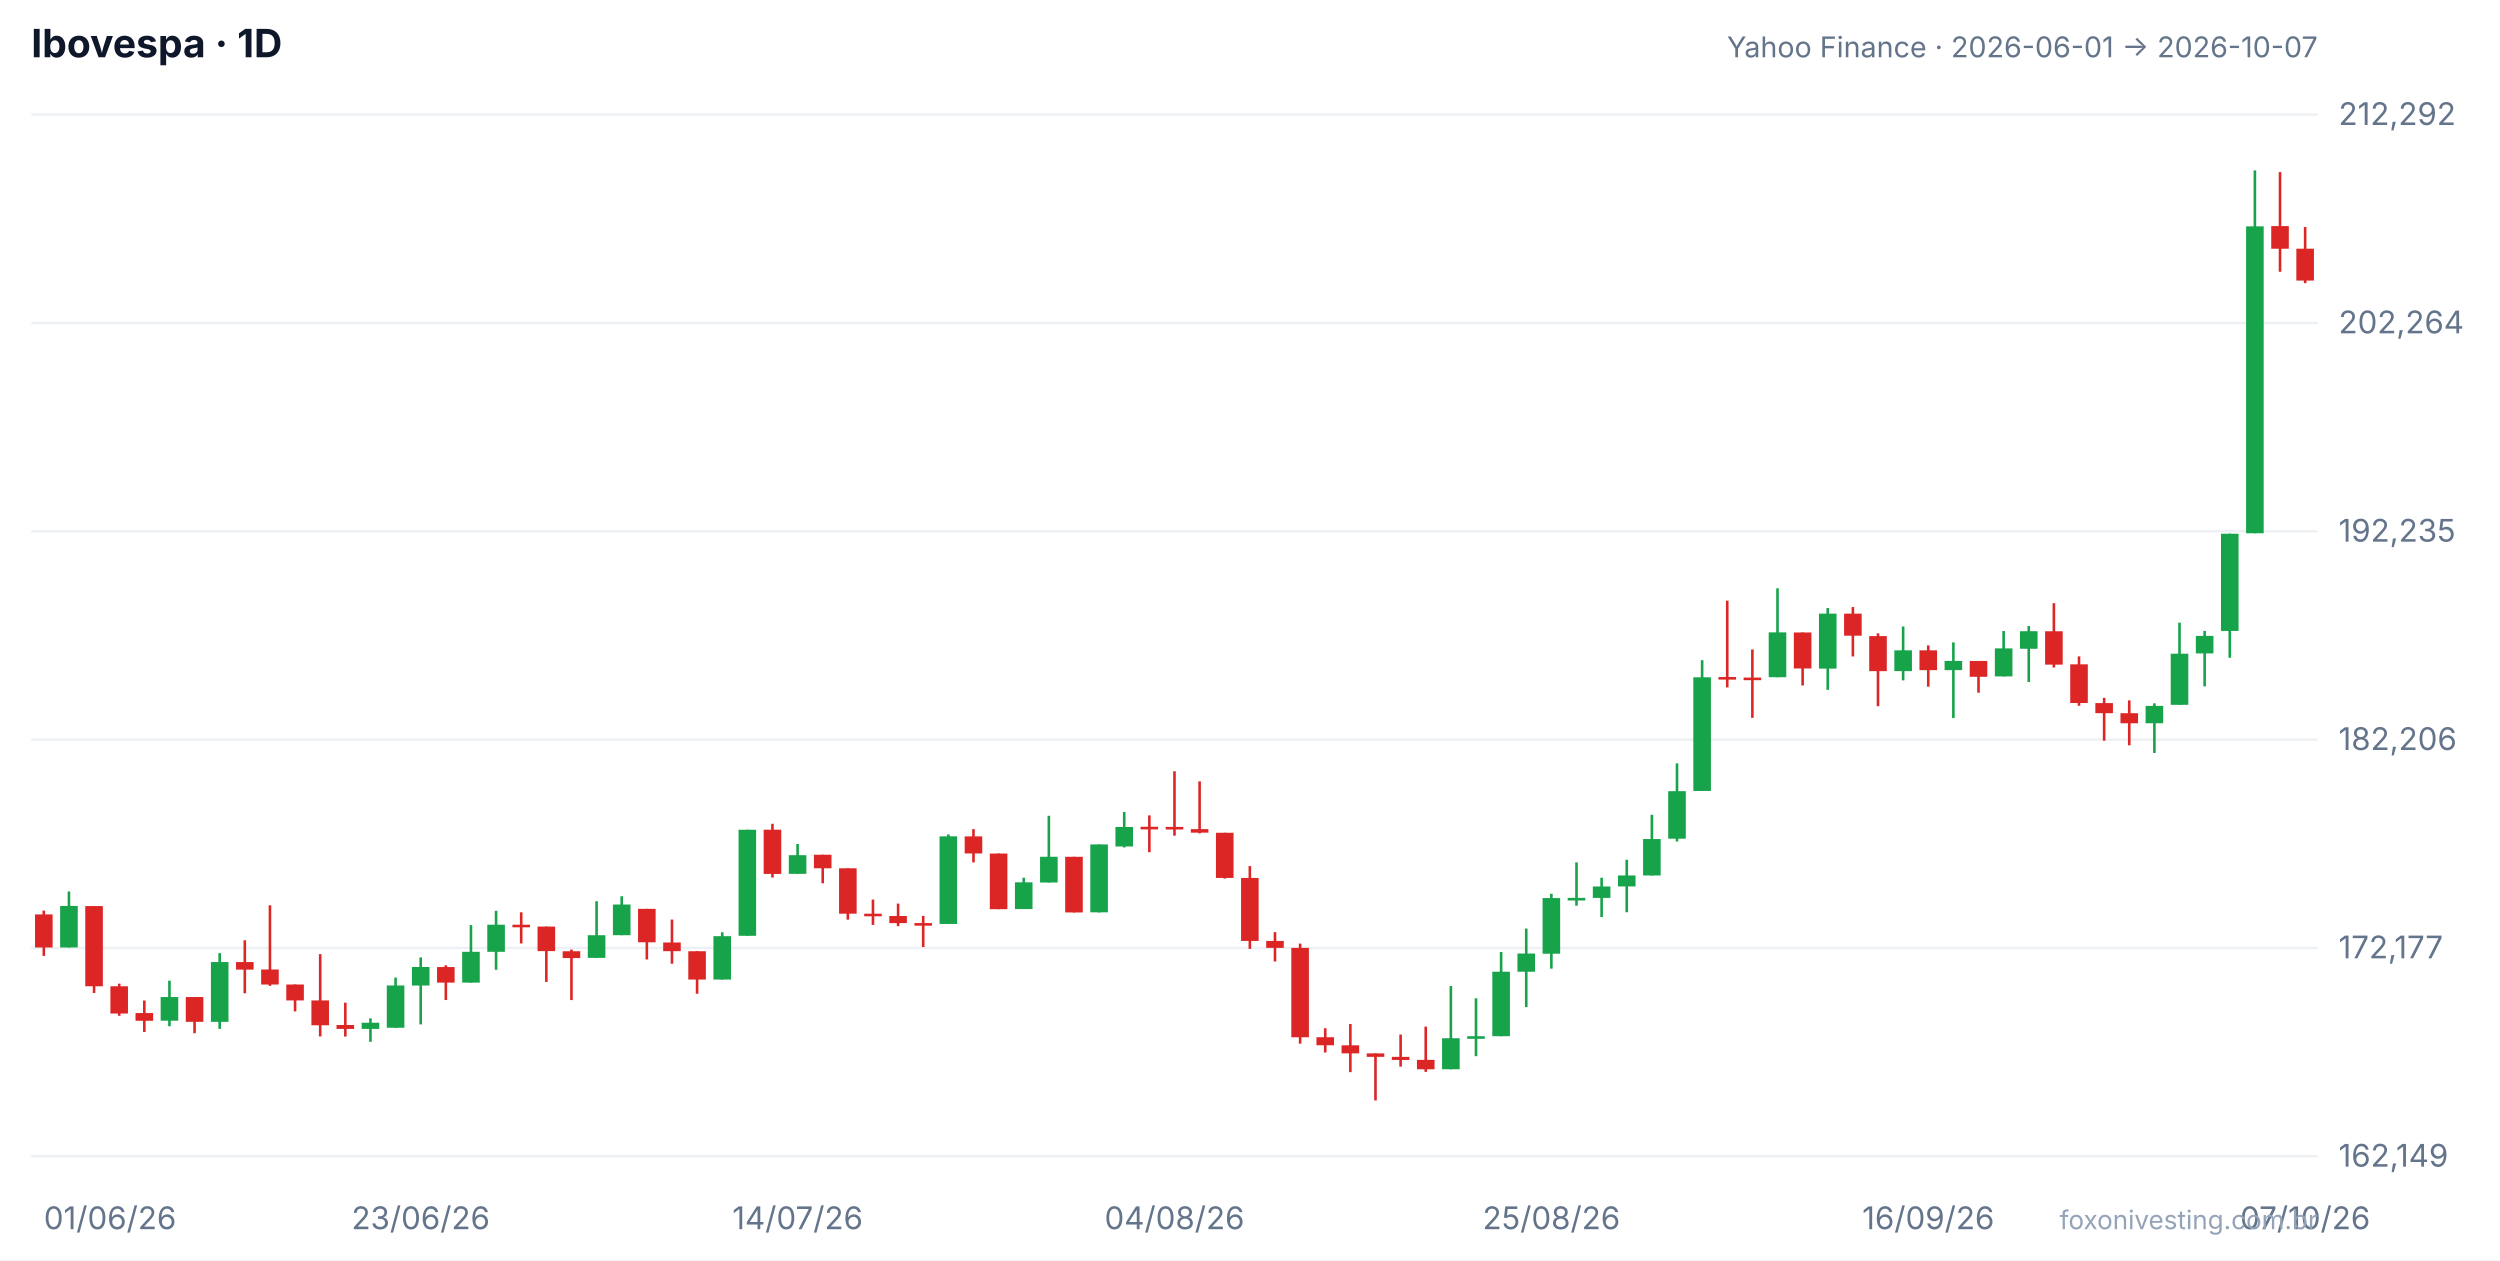
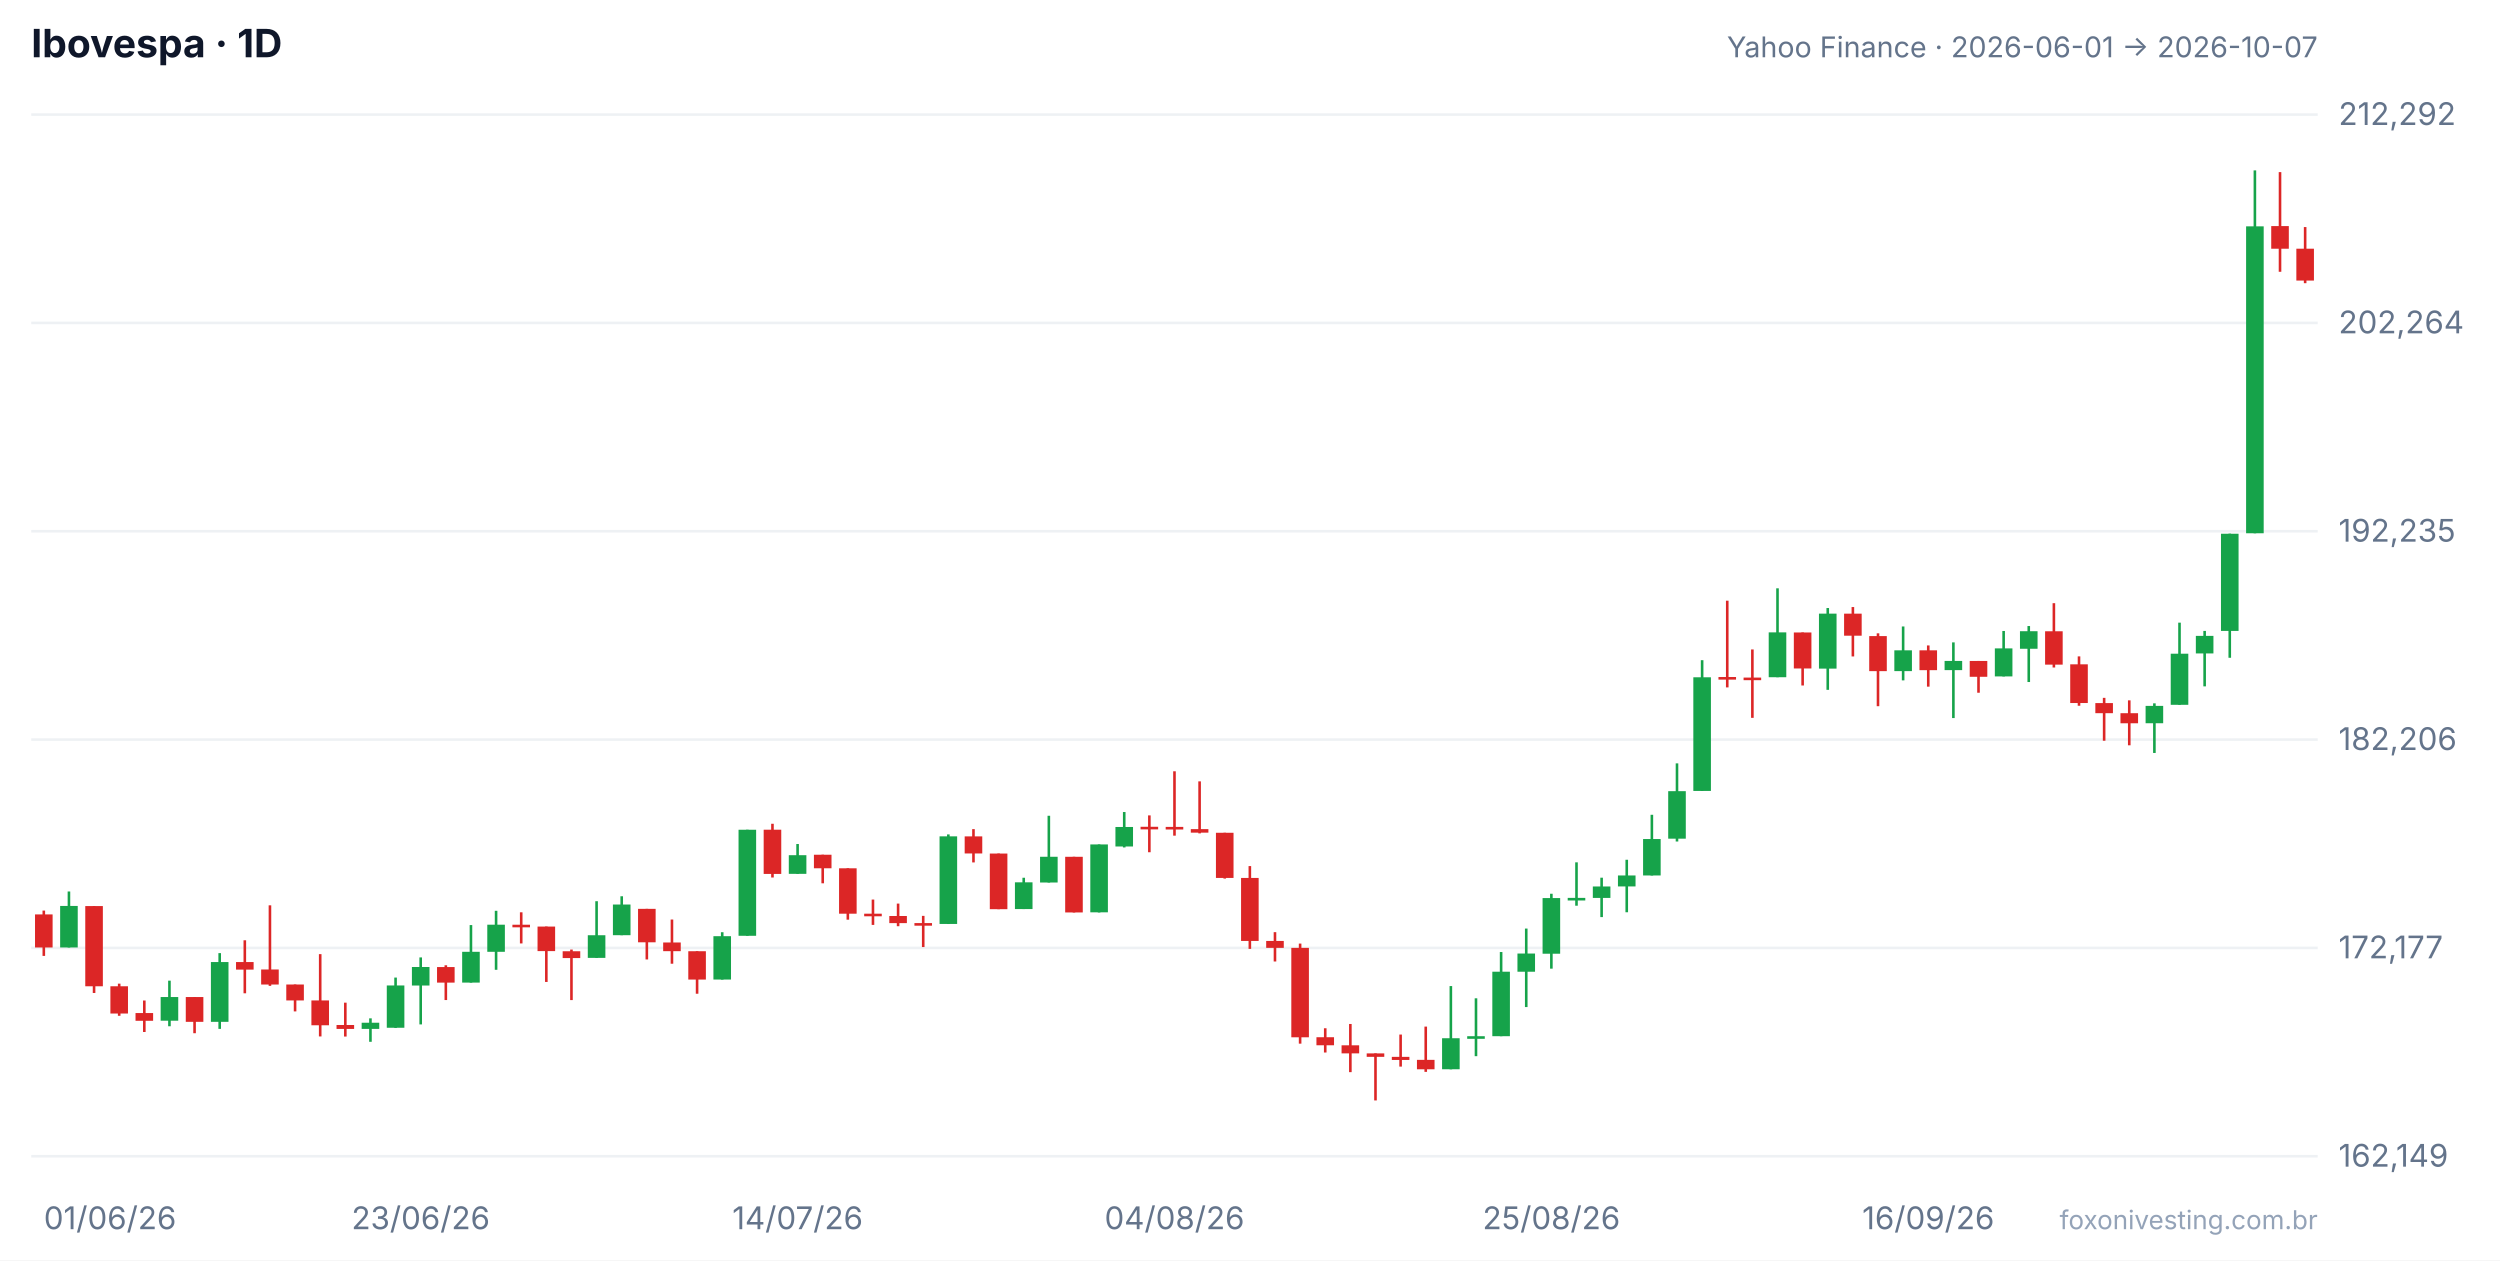
<svg xmlns="http://www.w3.org/2000/svg" viewBox="0 0 960 484" font-family="Inter,system-ui,sans-serif" font-size="12" role="img">
  <rect width="960" height="484" fill="#ffffff" />
  <text x="12" y="22" font-size="15" font-weight="700" fill="#0f172a">Ibovespa · 1D</text>
  <text x="890" y="22" font-size="11" fill="#64748b" text-anchor="end">Yahoo Finance · 2026-06-01 → 2026-10-07</text>
  <line x1="12" x2="890" y1="444" y2="444" stroke="#eef1f4" />
  <text x="898" y="448" fill="#64748b">162,149</text>
  <line x1="12" x2="890" y1="364" y2="364" stroke="#eef1f4" />
  <text x="898" y="368" fill="#64748b">172,177</text>
  <line x1="12" x2="890" y1="284" y2="284" stroke="#eef1f4" />
  <text x="898" y="288" fill="#64748b">182,206</text>
  <line x1="12" x2="890" y1="204" y2="204" stroke="#eef1f4" />
  <text x="898" y="208" fill="#64748b">192,235</text>
  <line x1="12" x2="890" y1="124" y2="124" stroke="#eef1f4" />
  <text x="898" y="128" fill="#64748b">202,264</text>
  <line x1="12" x2="890" y1="44" y2="44" stroke="#eef1f4" />
  <text x="898" y="48" fill="#64748b">212,292</text>
  <text x="16.824" y="472" fill="#64748b" text-anchor="start">01/06/26</text>
  <text x="161.549" y="472" fill="#64748b" text-anchor="middle">23/06/26</text>
  <text x="306.275" y="472" fill="#64748b" text-anchor="middle">14/07/26</text>
  <text x="451" y="472" fill="#64748b" text-anchor="middle">04/08/26</text>
  <text x="595.725" y="472" fill="#64748b" text-anchor="middle">25/08/26</text>
  <text x="740.451" y="472" fill="#64748b" text-anchor="middle">16/09/26</text>
-   <text x="885.176" y="472" fill="#64748b" text-anchor="middle">07/10/26</text>
  <line x1="16.824" x2="16.824" y1="349.661" y2="367.067" stroke="#dc2626" />
  <rect x="13.447" y="351.136" width="6.754" height="12.7" fill="#dc2626" />
  <line x1="26.473" x2="26.473" y1="342.33" y2="363.828" stroke="#16a34a" />
  <rect x="23.096" y="347.882" width="6.754" height="15.946" fill="#16a34a" />
  <line x1="36.121" x2="36.121" y1="347.93" y2="381.306" stroke="#dc2626" />
  <rect x="32.744" y="347.93" width="6.754" height="30.8" fill="#dc2626" />
  <line x1="45.769" x2="45.769" y1="377.724" y2="390.065" stroke="#dc2626" />
  <rect x="42.392" y="378.729" width="6.754" height="10.466" fill="#dc2626" />
  <line x1="55.418" x2="55.418" y1="384.194" y2="396.287" stroke="#dc2626" />
  <rect x="52.041" y="389.012" width="6.754" height="2.975" fill="#dc2626" />
  <line x1="65.066" x2="65.066" y1="376.575" y2="394.085" stroke="#16a34a" />
  <rect x="61.689" y="382.861" width="6.754" height="9.094" fill="#16a34a" />
  <line x1="74.714" x2="74.714" y1="382.861" y2="396.758" stroke="#dc2626" />
  <rect x="71.337" y="382.861" width="6.754" height="9.525" fill="#dc2626" />
  <line x1="84.363" x2="84.363" y1="365.998" y2="395.09" stroke="#16a34a" />
  <rect x="80.986" y="369.428" width="6.754" height="22.958" fill="#16a34a" />
  <line x1="94.011" x2="94.011" y1="361.068" y2="381.426" stroke="#dc2626" />
  <rect x="90.634" y="369.428" width="6.754" height="2.904" fill="#dc2626" />
  <line x1="103.659" x2="103.659" y1="347.643" y2="378.57" stroke="#dc2626" />
  <rect x="100.282" y="372.284" width="6.754" height="5.775" fill="#dc2626" />
  <line x1="113.308" x2="113.308" y1="378.051" y2="388.382" stroke="#dc2626" />
  <rect x="109.931" y="378.051" width="6.754" height="6.118" fill="#dc2626" />
  <line x1="122.956" x2="122.956" y1="366.389" y2="397.994" stroke="#dc2626" />
  <rect x="119.579" y="384.17" width="6.754" height="9.533" fill="#dc2626" />
  <line x1="132.604" x2="132.604" y1="385.023" y2="398.034" stroke="#dc2626" />
  <rect x="129.227" y="393.599" width="6.754" height="1.508" fill="#dc2626" />
  <line x1="142.253" x2="142.253" y1="391.046" y2="400.052" stroke="#16a34a" />
  <rect x="138.876" y="392.729" width="6.754" height="2.369" fill="#16a34a" />
  <line x1="151.901" x2="151.901" y1="375.387" y2="394.723" stroke="#16a34a" />
  <rect x="148.524" y="378.418" width="6.754" height="16.241" fill="#16a34a" />
  <line x1="161.549" x2="161.549" y1="367.649" y2="393.375" stroke="#16a34a" />
  <rect x="158.173" y="371.327" width="6.754" height="7.116" fill="#16a34a" />
  <line x1="171.198" x2="171.198" y1="370.664" y2="384.018" stroke="#dc2626" />
  <rect x="167.821" y="371.35" width="6.754" height="5.975" fill="#dc2626" />
  <line x1="180.846" x2="180.846" y1="355.229" y2="377.317" stroke="#16a34a" />
  <rect x="177.469" y="365.495" width="6.754" height="11.822" fill="#16a34a" />
  <line x1="190.495" x2="190.495" y1="349.748" y2="372.403" stroke="#16a34a" />
  <rect x="187.118" y="355.085" width="6.754" height="10.41" fill="#16a34a" />
  <line x1="200.143" x2="200.143" y1="350.323" y2="362.28" stroke="#dc2626" />
  <rect x="196.766" y="355.093" width="6.754" height="1" fill="#dc2626" />
  <line x1="209.791" x2="209.791" y1="355.803" y2="377.07" stroke="#dc2626" />
  <rect x="206.414" y="355.803" width="6.754" height="9.421" fill="#dc2626" />
  <line x1="219.44" x2="219.44" y1="364.634" y2="384.034" stroke="#dc2626" />
  <rect x="216.063" y="365.28" width="6.754" height="2.616" fill="#dc2626" />
  <line x1="229.088" x2="229.088" y1="346.063" y2="367.833" stroke="#16a34a" />
  <rect x="225.711" y="359.13" width="6.754" height="8.695" fill="#16a34a" />
  <line x1="238.736" x2="238.736" y1="344.164" y2="359.114" stroke="#16a34a" />
  <rect x="235.359" y="347.339" width="6.754" height="11.774" fill="#16a34a" />
  <line x1="248.385" x2="248.385" y1="348.999" y2="368.431" stroke="#dc2626" />
  <rect x="245.008" y="348.999" width="6.754" height="12.843" fill="#dc2626" />
  <line x1="258.033" x2="258.033" y1="353.099" y2="370.066" stroke="#dc2626" />
  <rect x="254.656" y="361.914" width="6.754" height="3.334" fill="#dc2626" />
  <line x1="267.681" x2="267.681" y1="365.272" y2="381.593" stroke="#dc2626" />
  <rect x="264.304" y="365.272" width="6.754" height="10.881" fill="#dc2626" />
  <line x1="277.33" x2="277.33" y1="357.973" y2="376.161" stroke="#16a34a" />
  <rect x="273.953" y="359.496" width="6.754" height="16.648" fill="#16a34a" />
  <line x1="286.978" x2="286.978" y1="318.622" y2="359.345" stroke="#16a34a" />
  <rect x="283.601" y="318.622" width="6.754" height="40.723" fill="#16a34a" />
  <line x1="296.626" x2="296.626" y1="316.324" y2="336.961" stroke="#dc2626" />
  <rect x="293.249" y="318.606" width="6.754" height="16.983" fill="#dc2626" />
  <line x1="306.275" x2="306.275" y1="324.102" y2="335.557" stroke="#16a34a" />
  <rect x="302.898" y="328.394" width="6.754" height="7.163" fill="#16a34a" />
  <line x1="315.923" x2="315.923" y1="328.218" y2="339.187" stroke="#dc2626" />
  <rect x="312.546" y="328.218" width="6.754" height="5.201" fill="#dc2626" />
  <line x1="325.571" x2="325.571" y1="333.419" y2="353.155" stroke="#dc2626" />
  <rect x="322.195" y="333.427" width="6.754" height="17.43" fill="#dc2626" />
  <line x1="335.22" x2="335.22" y1="345.433" y2="355.165" stroke="#dc2626" />
  <rect x="331.843" y="350.857" width="6.754" height="1" fill="#dc2626" />
  <line x1="344.868" x2="344.868" y1="346.98" y2="355.667" stroke="#dc2626" />
  <rect x="341.491" y="351.743" width="6.754" height="2.736" fill="#dc2626" />
  <line x1="354.516" x2="354.516" y1="351.695" y2="363.669" stroke="#dc2626" />
  <rect x="351.14" y="354.463" width="6.754" height="1" fill="#dc2626" />
  <line x1="364.165" x2="364.165" y1="320.417" y2="354.822" stroke="#16a34a" />
  <rect x="360.788" y="321.159" width="6.754" height="33.639" fill="#16a34a" />
  <line x1="373.813" x2="373.813" y1="318.382" y2="331.17" stroke="#dc2626" />
  <rect x="370.436" y="321.174" width="6.754" height="6.557" fill="#dc2626" />
  <line x1="383.462" x2="383.462" y1="327.764" y2="349.126" stroke="#dc2626" />
  <rect x="380.085" y="327.764" width="6.754" height="21.363" fill="#dc2626" />
  <line x1="393.11" x2="393.11" y1="337.057" y2="349.078" stroke="#16a34a" />
  <rect x="389.733" y="338.812" width="6.754" height="10.267" fill="#16a34a" />
  <line x1="402.758" x2="402.758" y1="313.253" y2="338.884" stroke="#16a34a" />
  <rect x="399.381" y="329" width="6.754" height="9.884" fill="#16a34a" />
  <line x1="412.407" x2="412.407" y1="329.008" y2="350.379" stroke="#dc2626" />
  <rect x="409.03" y="329.008" width="6.754" height="21.371" fill="#dc2626" />
  <line x1="422.055" x2="422.055" y1="324.262" y2="350.379" stroke="#16a34a" />
  <rect x="418.678" y="324.262" width="6.754" height="26.069" fill="#16a34a" />
  <line x1="431.703" x2="431.703" y1="311.817" y2="325.418" stroke="#16a34a" />
  <rect x="428.326" y="317.561" width="6.754" height="7.49" fill="#16a34a" />
  <line x1="441.352" x2="441.352" y1="313.11" y2="327.261" stroke="#dc2626" />
  <rect x="437.975" y="317.481" width="6.754" height="1" fill="#dc2626" />
  <line x1="451" x2="451" y1="296.174" y2="320.895" stroke="#dc2626" />
  <rect x="447.623" y="317.529" width="6.754" height="1" fill="#dc2626" />
  <line x1="460.648" x2="460.648" y1="300.043" y2="320.018" stroke="#dc2626" />
  <rect x="457.271" y="318.382" width="6.754" height="1.356" fill="#dc2626" />
  <line x1="470.297" x2="470.297" y1="319.786" y2="337.376" stroke="#dc2626" />
  <rect x="466.92" y="319.786" width="6.754" height="17.342" fill="#dc2626" />
  <line x1="479.945" x2="479.945" y1="332.574" y2="364.37" stroke="#dc2626" />
  <rect x="476.568" y="337.129" width="6.754" height="24.195" fill="#dc2626" />
  <line x1="489.593" x2="489.593" y1="357.949" y2="369.213" stroke="#dc2626" />
  <rect x="486.216" y="361.323" width="6.754" height="2.656" fill="#dc2626" />
  <line x1="499.242" x2="499.242" y1="362.336" y2="400.762" stroke="#dc2626" />
  <rect x="495.865" y="363.98" width="6.754" height="34.341" fill="#dc2626" />
  <line x1="508.89" x2="508.89" y1="394.851" y2="404.168" stroke="#dc2626" />
  <rect x="505.513" y="398.297" width="6.754" height="3.087" fill="#dc2626" />
  <line x1="518.538" x2="518.538" y1="393.208" y2="411.707" stroke="#dc2626" />
  <rect x="515.162" y="401.4" width="6.754" height="3.095" fill="#dc2626" />
  <line x1="528.187" x2="528.187" y1="404.503" y2="422.571" stroke="#dc2626" />
  <rect x="524.81" y="404.503" width="6.754" height="1.324" fill="#dc2626" />
  <line x1="537.835" x2="537.835" y1="397.268" y2="409.577" stroke="#dc2626" />
  <rect x="534.458" y="405.835" width="6.754" height="1.189" fill="#dc2626" />
  <line x1="547.484" x2="547.484" y1="394.213" y2="411.595" stroke="#dc2626" />
  <rect x="544.107" y="406.984" width="6.754" height="3.622" fill="#dc2626" />
  <line x1="557.132" x2="557.132" y1="378.65" y2="410.606" stroke="#16a34a" />
  <rect x="553.755" y="398.68" width="6.754" height="11.91" fill="#16a34a" />
  <line x1="566.78" x2="566.78" y1="383.348" y2="405.572" stroke="#16a34a" />
  <rect x="563.403" y="397.906" width="6.754" height="1" fill="#16a34a" />
  <line x1="576.429" x2="576.429" y1="365.575" y2="397.898" stroke="#16a34a" />
  <rect x="573.052" y="373.137" width="6.754" height="24.761" fill="#16a34a" />
  <line x1="586.077" x2="586.077" y1="356.569" y2="386.714" stroke="#16a34a" />
  <rect x="582.7" y="366.157" width="6.754" height="6.988" fill="#16a34a" />
  <line x1="595.725" x2="595.725" y1="343.199" y2="371.965" stroke="#16a34a" />
  <rect x="592.348" y="344.858" width="6.754" height="21.371" fill="#16a34a" />
  <line x1="605.374" x2="605.374" y1="331.138" y2="347.794" stroke="#16a34a" />
  <rect x="601.997" y="344.787" width="6.754" height="1" fill="#16a34a" />
  <line x1="615.022" x2="615.022" y1="337.033" y2="352.166" stroke="#16a34a" />
  <rect x="611.645" y="340.407" width="6.754" height="4.395" fill="#16a34a" />
  <line x1="624.67" x2="624.67" y1="330.149" y2="350.307" stroke="#16a34a" />
  <rect x="621.293" y="336.179" width="6.754" height="4.212" fill="#16a34a" />
  <line x1="634.319" x2="634.319" y1="312.878" y2="336.179" stroke="#16a34a" />
  <rect x="630.942" y="322.188" width="6.754" height="13.992" fill="#16a34a" />
  <line x1="643.967" x2="643.967" y1="293.135" y2="323.137" stroke="#16a34a" />
  <rect x="640.59" y="303.808" width="6.754" height="18.244" fill="#16a34a" />
  <line x1="653.615" x2="653.615" y1="253.513" y2="303.721" stroke="#16a34a" />
  <rect x="650.238" y="260.078" width="6.754" height="43.643" fill="#16a34a" />
  <line x1="663.264" x2="663.264" y1="230.666" y2="263.963" stroke="#dc2626" />
  <rect x="659.887" y="259.974" width="6.754" height="1" fill="#dc2626" />
  <line x1="672.912" x2="672.912" y1="249.389" y2="275.657" stroke="#dc2626" />
  <rect x="669.535" y="260.19" width="6.754" height="1" fill="#dc2626" />
  <line x1="682.56" x2="682.56" y1="225.912" y2="260.054" stroke="#16a34a" />
  <rect x="679.184" y="242.831" width="6.754" height="17.223" fill="#16a34a" />
  <line x1="692.209" x2="692.209" y1="242.871" y2="263.229" stroke="#dc2626" />
  <rect x="688.832" y="242.871" width="6.754" height="13.824" fill="#dc2626" />
  <line x1="701.857" x2="701.857" y1="233.482" y2="264.896" stroke="#16a34a" />
  <rect x="698.48" y="235.636" width="6.754" height="21.115" fill="#16a34a" />
  <line x1="711.505" x2="711.505" y1="233.107" y2="252.077" stroke="#dc2626" />
  <rect x="708.129" y="235.644" width="6.754" height="8.464" fill="#dc2626" />
  <line x1="721.154" x2="721.154" y1="243.198" y2="271.182" stroke="#dc2626" />
  <rect x="717.777" y="244.259" width="6.754" height="13.457" fill="#dc2626" />
  <line x1="730.802" x2="730.802" y1="240.566" y2="261.266" stroke="#16a34a" />
  <rect x="727.425" y="249.724" width="6.754" height="7.985" fill="#16a34a" />
  <line x1="740.451" x2="740.451" y1="247.849" y2="263.676" stroke="#dc2626" />
  <rect x="737.074" y="249.724" width="6.754" height="7.618" fill="#dc2626" />
  <line x1="750.099" x2="750.099" y1="246.676" y2="275.737" stroke="#16a34a" />
  <rect x="746.722" y="253.8" width="6.754" height="3.526" fill="#16a34a" />
  <line x1="759.747" x2="759.747" y1="253.808" y2="266.013" stroke="#dc2626" />
  <rect x="756.37" y="253.808" width="6.754" height="6.079" fill="#dc2626" />
  <line x1="769.396" x2="769.396" y1="242.297" y2="259.743" stroke="#16a34a" />
  <rect x="766.019" y="248.982" width="6.754" height="10.761" fill="#16a34a" />
  <line x1="779.044" x2="779.044" y1="240.398" y2="261.897" stroke="#16a34a" />
  <rect x="775.667" y="242.385" width="6.754" height="6.741" fill="#16a34a" />
  <line x1="788.692" x2="788.692" y1="231.624" y2="256.321" stroke="#dc2626" />
  <rect x="785.315" y="242.409" width="6.754" height="12.811" fill="#dc2626" />
  <line x1="798.341" x2="798.341" y1="252.053" y2="271.006" stroke="#dc2626" />
  <rect x="794.964" y="255.1" width="6.754" height="14.861" fill="#dc2626" />
  <line x1="807.989" x2="807.989" y1="267.975" y2="284.44" stroke="#dc2626" />
  <rect x="804.612" y="269.985" width="6.754" height="3.877" fill="#dc2626" />
  <line x1="817.637" x2="817.637" y1="268.932" y2="286.195" stroke="#dc2626" />
  <rect x="814.26" y="273.87" width="6.754" height="3.869" fill="#dc2626" />
  <line x1="827.286" x2="827.286" y1="270.081" y2="289.138" stroke="#16a34a" />
  <rect x="823.909" y="271.062" width="6.754" height="6.661" fill="#16a34a" />
  <line x1="836.934" x2="836.934" y1="239.098" y2="270.648" stroke="#16a34a" />
  <rect x="833.557" y="251.024" width="6.754" height="19.624" fill="#16a34a" />
  <line x1="846.582" x2="846.582" y1="242.273" y2="263.564" stroke="#16a34a" />
  <rect x="843.205" y="244.179" width="6.754" height="6.741" fill="#16a34a" />
  <line x1="856.231" x2="856.231" y1="204.924" y2="252.587" stroke="#16a34a" />
  <rect x="852.854" y="204.956" width="6.754" height="37.317" fill="#16a34a" />
  <line x1="865.879" x2="865.879" y1="65.429" y2="204.773" stroke="#16a34a" />
  <rect x="862.502" y="86.919" width="6.754" height="117.854" fill="#16a34a" />
  <line x1="875.527" x2="875.527" y1="66.091" y2="104.365" stroke="#dc2626" />
  <rect x="872.151" y="86.815" width="6.754" height="8.695" fill="#dc2626" />
  <line x1="885.176" x2="885.176" y1="87.19" y2="108.744" stroke="#dc2626" />
  <rect x="881.799" y="95.502" width="6.754" height="12.237" fill="#dc2626" />
  <text x="890" y="472" font-size="10" fill="#94a3b8" text-anchor="end">foxonivesting.com.br</text>
</svg>
